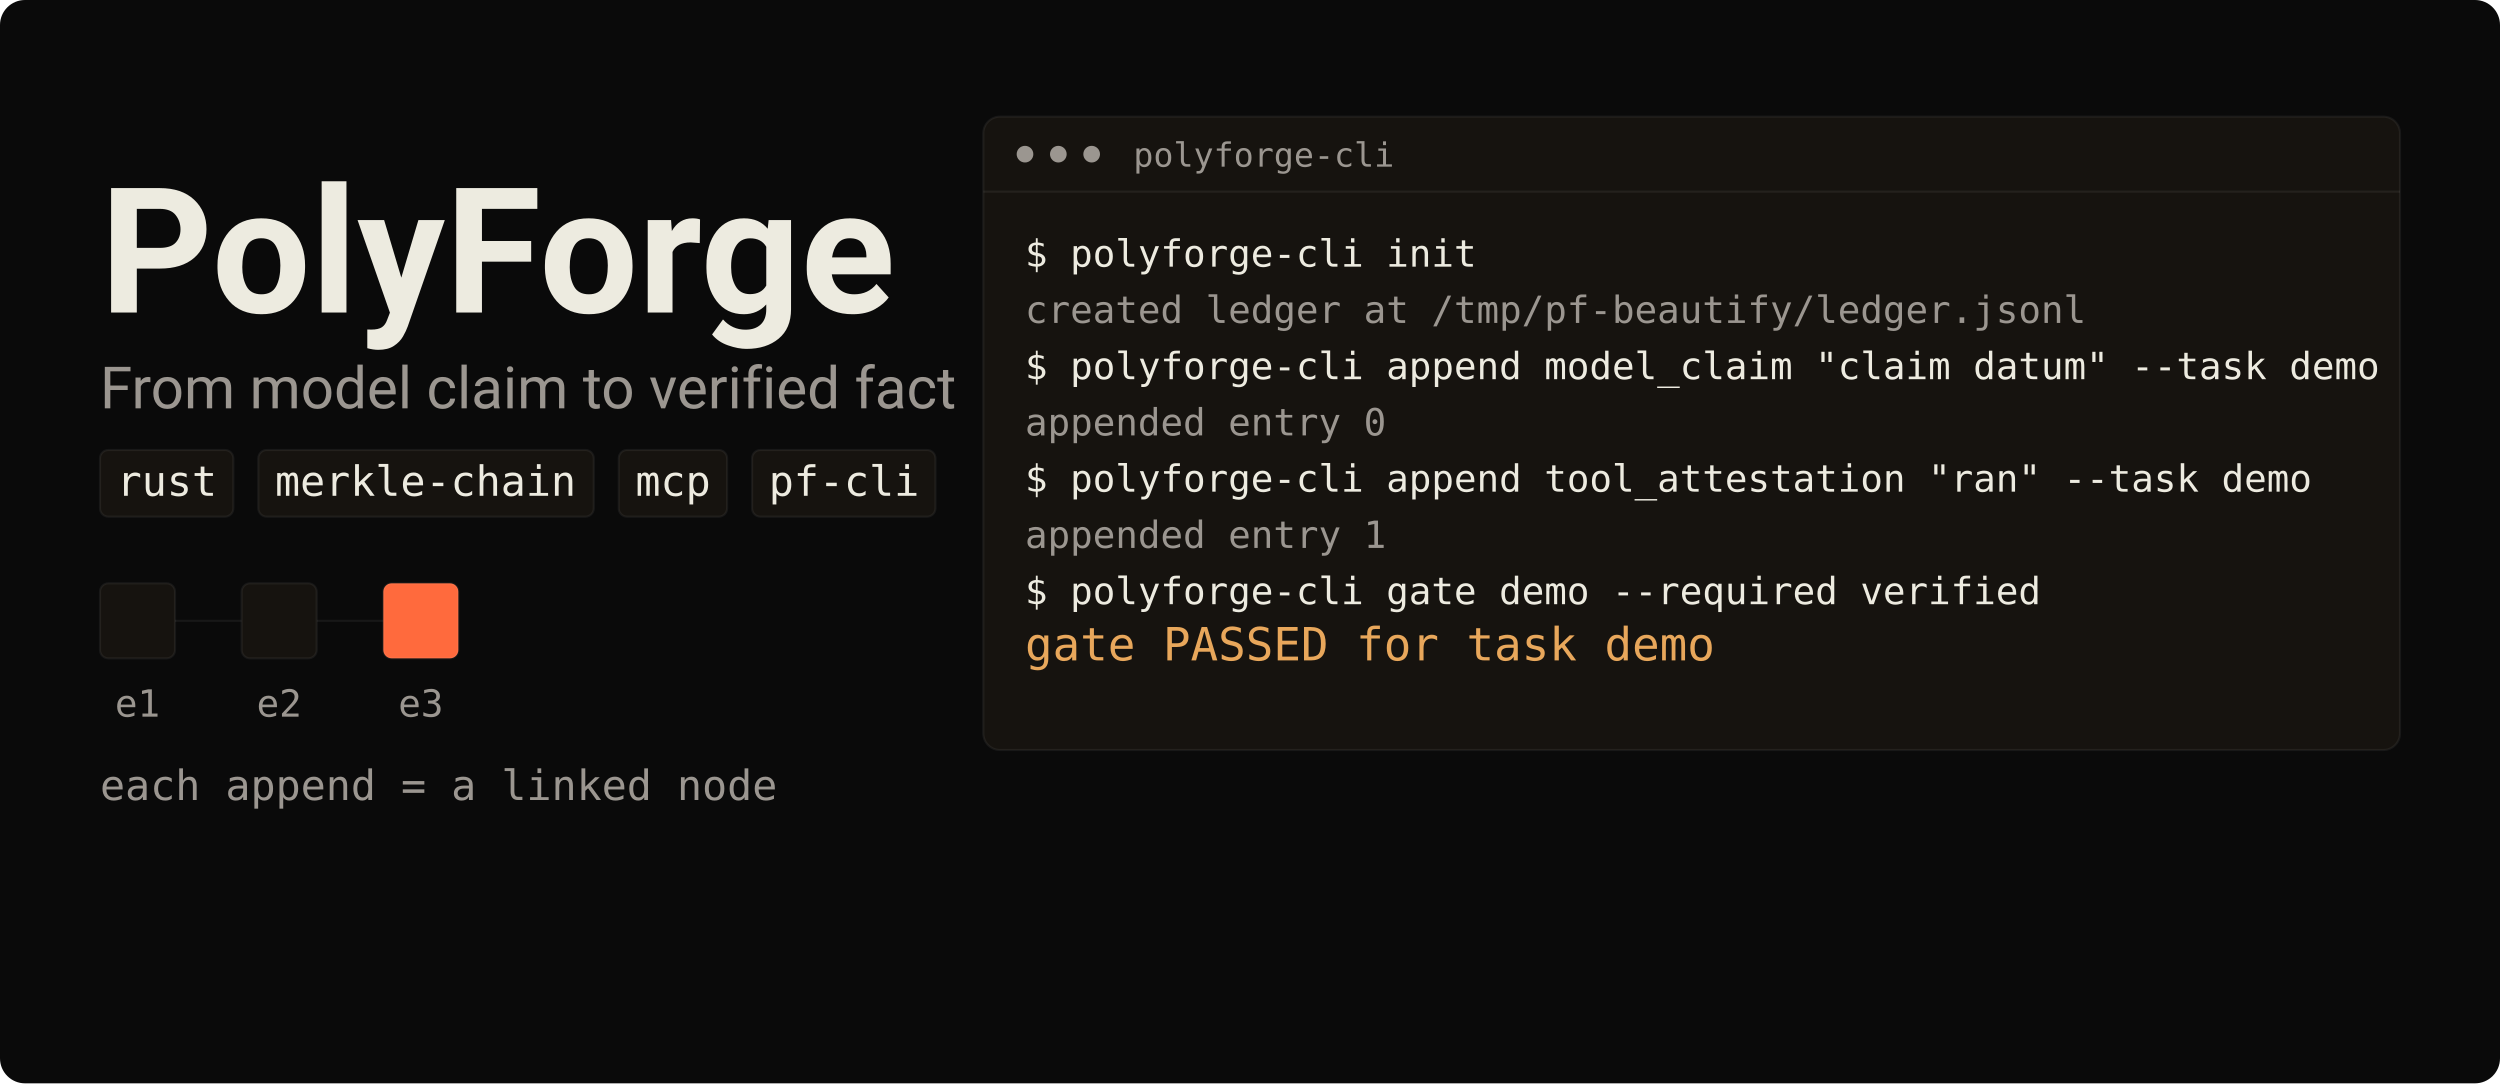
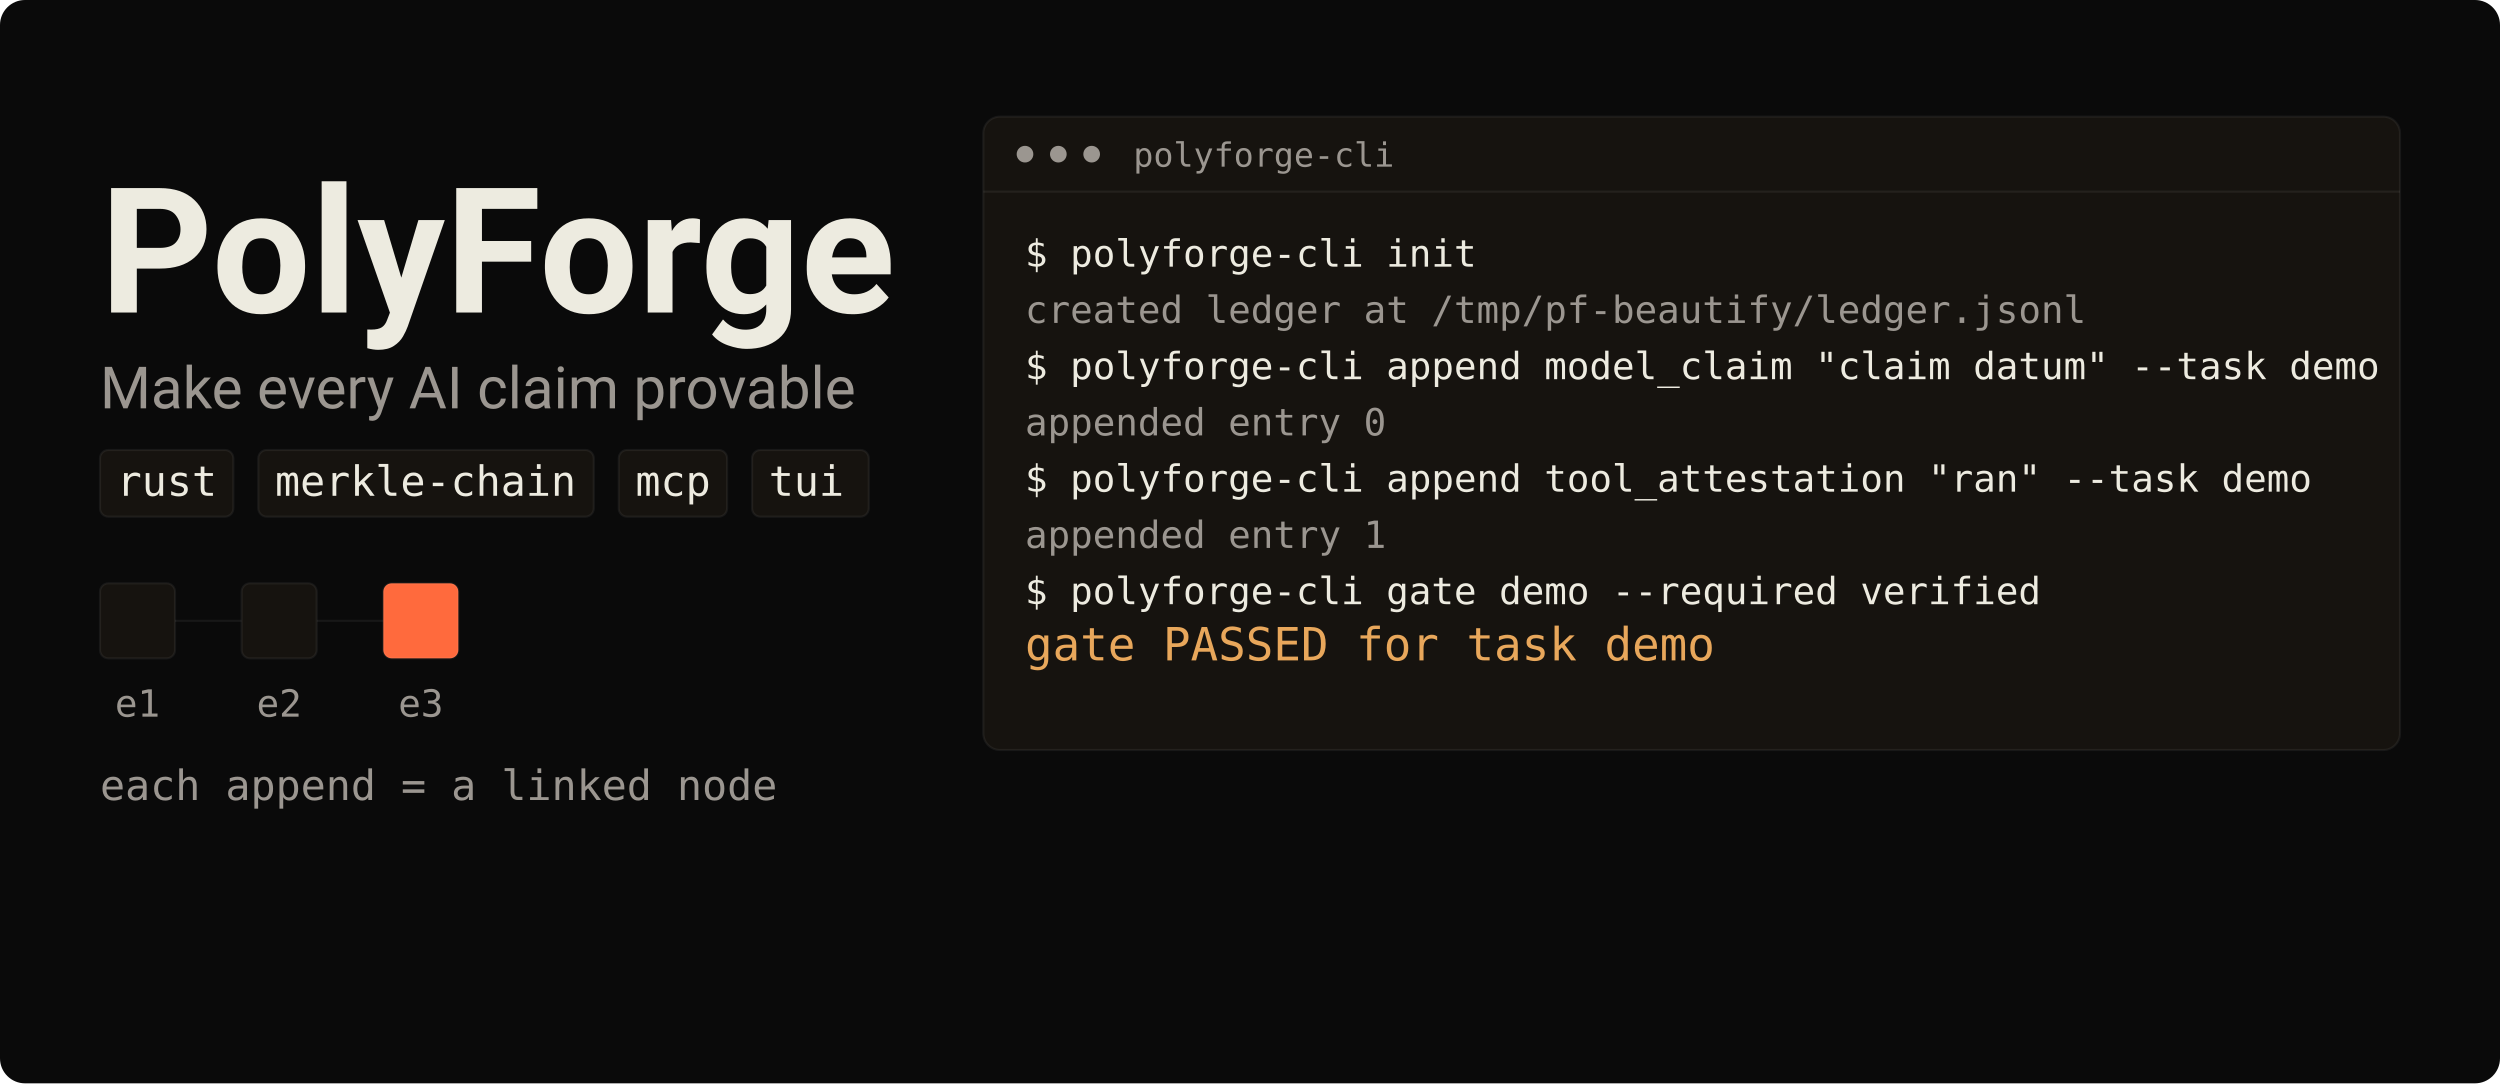
<svg xmlns="http://www.w3.org/2000/svg" width="1200" height="520" viewBox="0 0 1200 520" role="img" aria-labelledby="hero-title hero-desc">
  <rect x="0" y="0" width="1200" height="520" rx="12" fill="#0a0a0a" />
  <g id="title-block">
    <g font-family="-apple-system, &quot;Segoe UI&quot;, Roboto, &quot;Helvetica Neue&quot;, Arial, sans-serif">
      <text id="title-text" x="48" y="150" font-size="84" font-weight="700" fill="#EDEBE0">PolyForge</text>
-       <text id="promise-text" x="48" y="196" font-size="28" font-weight="400" fill="#9B9690">From model claim to verified fact</text>
+       <text id="promise-text" x="48" y="196" font-size="28" font-weight="400" fill="#9B9690">Make every AI claim provable</text>
    </g>
    <g id="tag-chips" font-family="ui-monospace, &quot;Cascadia Code&quot;, &quot;JetBrains Mono&quot;, &quot;SF Mono&quot;, Menlo, Consolas, monospace" font-size="20" fill="#EDEBE0">
      <g id="chip-1">
        <rect x="48" y="216" width="64" height="32" rx="4" fill="#16130f" stroke="rgba(255,255,255,0.06)" stroke-width="1" />
        <text x="56" y="238">rust</text>
      </g>
      <g id="chip-2">
        <rect x="124" y="216" width="161" height="32" rx="4" fill="#16130f" stroke="rgba(255,255,255,0.06)" stroke-width="1" />
        <text x="132" y="238">merkle-chain</text>
      </g>
      <g id="chip-3">
        <rect x="297" y="216" width="52" height="32" rx="4" fill="#16130f" stroke="rgba(255,255,255,0.06)" stroke-width="1" />
        <text x="305" y="238">mcp</text>
      </g>
      <g id="chip-4">
-         <rect x="361" y="216" width="88" height="32" rx="4" fill="#16130f" stroke="rgba(255,255,255,0.06)" stroke-width="1" />
-         <text x="369" y="238">pf-cli</text>
+         <rect x="361" y="216" width="56" height="32" rx="4" fill="#16130f" stroke="rgba(255,255,255,0.06)" stroke-width="1" />
+         <text x="369" y="238">tui</text>
      </g>
    </g>
    <g id="merkle-links">
      <g fill="none" stroke="rgba(255,255,255,0.06)" stroke-width="1">
        <path id="connector-1" d="M84 298 L116 298" />
        <path id="connector-2" d="M152 298 L184 298" />
      </g>
      <rect id="chain-node-1" x="48" y="280" width="36" height="36" rx="4" fill="#16130f" stroke="rgba(255,255,255,0.06)" stroke-width="1" />
      <rect id="chain-node-2" x="116" y="280" width="36" height="36" rx="4" fill="#16130f" stroke="rgba(255,255,255,0.06)" stroke-width="1" />
      <rect id="chain-node-3" x="184" y="280" width="36" height="36" rx="4" fill="#FF6A3D" stroke="rgba(255,255,255,0.06)" stroke-width="1" />
      <g id="chain-labels" font-family="ui-monospace, &quot;Cascadia Code&quot;, &quot;JetBrains Mono&quot;, &quot;SF Mono&quot;, Menlo, Consolas, monospace" font-size="18" fill="#9B9690" text-anchor="middle">
        <text id="e-label-1" x="66" y="344">e1</text>
        <text id="e-label-2" x="134" y="344">e2</text>
        <text id="e-label-3" x="202" y="344">e3</text>
      </g>
      <text id="chain-caption" x="48" y="384" font-family="ui-monospace, &quot;Cascadia Code&quot;, &quot;JetBrains Mono&quot;, &quot;SF Mono&quot;, Menlo, Consolas, monospace" font-size="20" fill="#9B9690">each append = a linked node</text>
    </g>
  </g>
  <g id="proof-terminal">
    <rect x="472" y="56" width="680" height="304" rx="8" fill="#16130f" stroke="rgba(255,255,255,0.06)" stroke-width="1" />
    <g id="terminal-chrome">
      <g fill="#9B9690">
        <circle cx="492" cy="74" r="4" />
        <circle cx="508" cy="74" r="4" />
        <circle cx="524" cy="74" r="4" />
      </g>
      <text id="terminal-title" x="544" y="80" font-family="ui-monospace, &quot;Cascadia Code&quot;, &quot;JetBrains Mono&quot;, &quot;SF Mono&quot;, Menlo, Consolas, monospace" font-size="16" fill="#9B9690">polyforge-cli</text>
      <line x1="472" y1="92" x2="1152" y2="92" stroke="rgba(255,255,255,0.06)" stroke-width="1" />
    </g>
    <g font-family="ui-monospace, &quot;Cascadia Code&quot;, &quot;JetBrains Mono&quot;, &quot;SF Mono&quot;, Menlo, Consolas, monospace" font-size="18">
      <text id="line-1" x="492" y="128" fill="#EDEBE0">$ polyforge-cli init</text>
      <text id="line-2" x="492" y="155" fill="#9B9690">created ledger at /tmp/pf-beautify/ledger.jsonl</text>
      <text id="line-3" x="492" y="182" fill="#EDEBE0">$ polyforge-cli append model_claim "claim datum" --task demo</text>
      <text id="line-4" x="492" y="209" fill="#9B9690">appended entry 0</text>
      <text id="line-5" x="492" y="236" fill="#EDEBE0">$ polyforge-cli append tool_attestation "ran" --task demo</text>
      <text id="line-6" x="492" y="263" fill="#9B9690">appended entry 1</text>
      <text id="line-7" x="492" y="290" fill="#EDEBE0">$ polyforge-cli gate demo --required verified</text>
      <g id="pass-line">
        <text id="line-8" x="492" y="317" font-size="22" fill="#E8A75B">gate PASSED for task demo</text>
      </g>
    </g>
  </g>
</svg>
